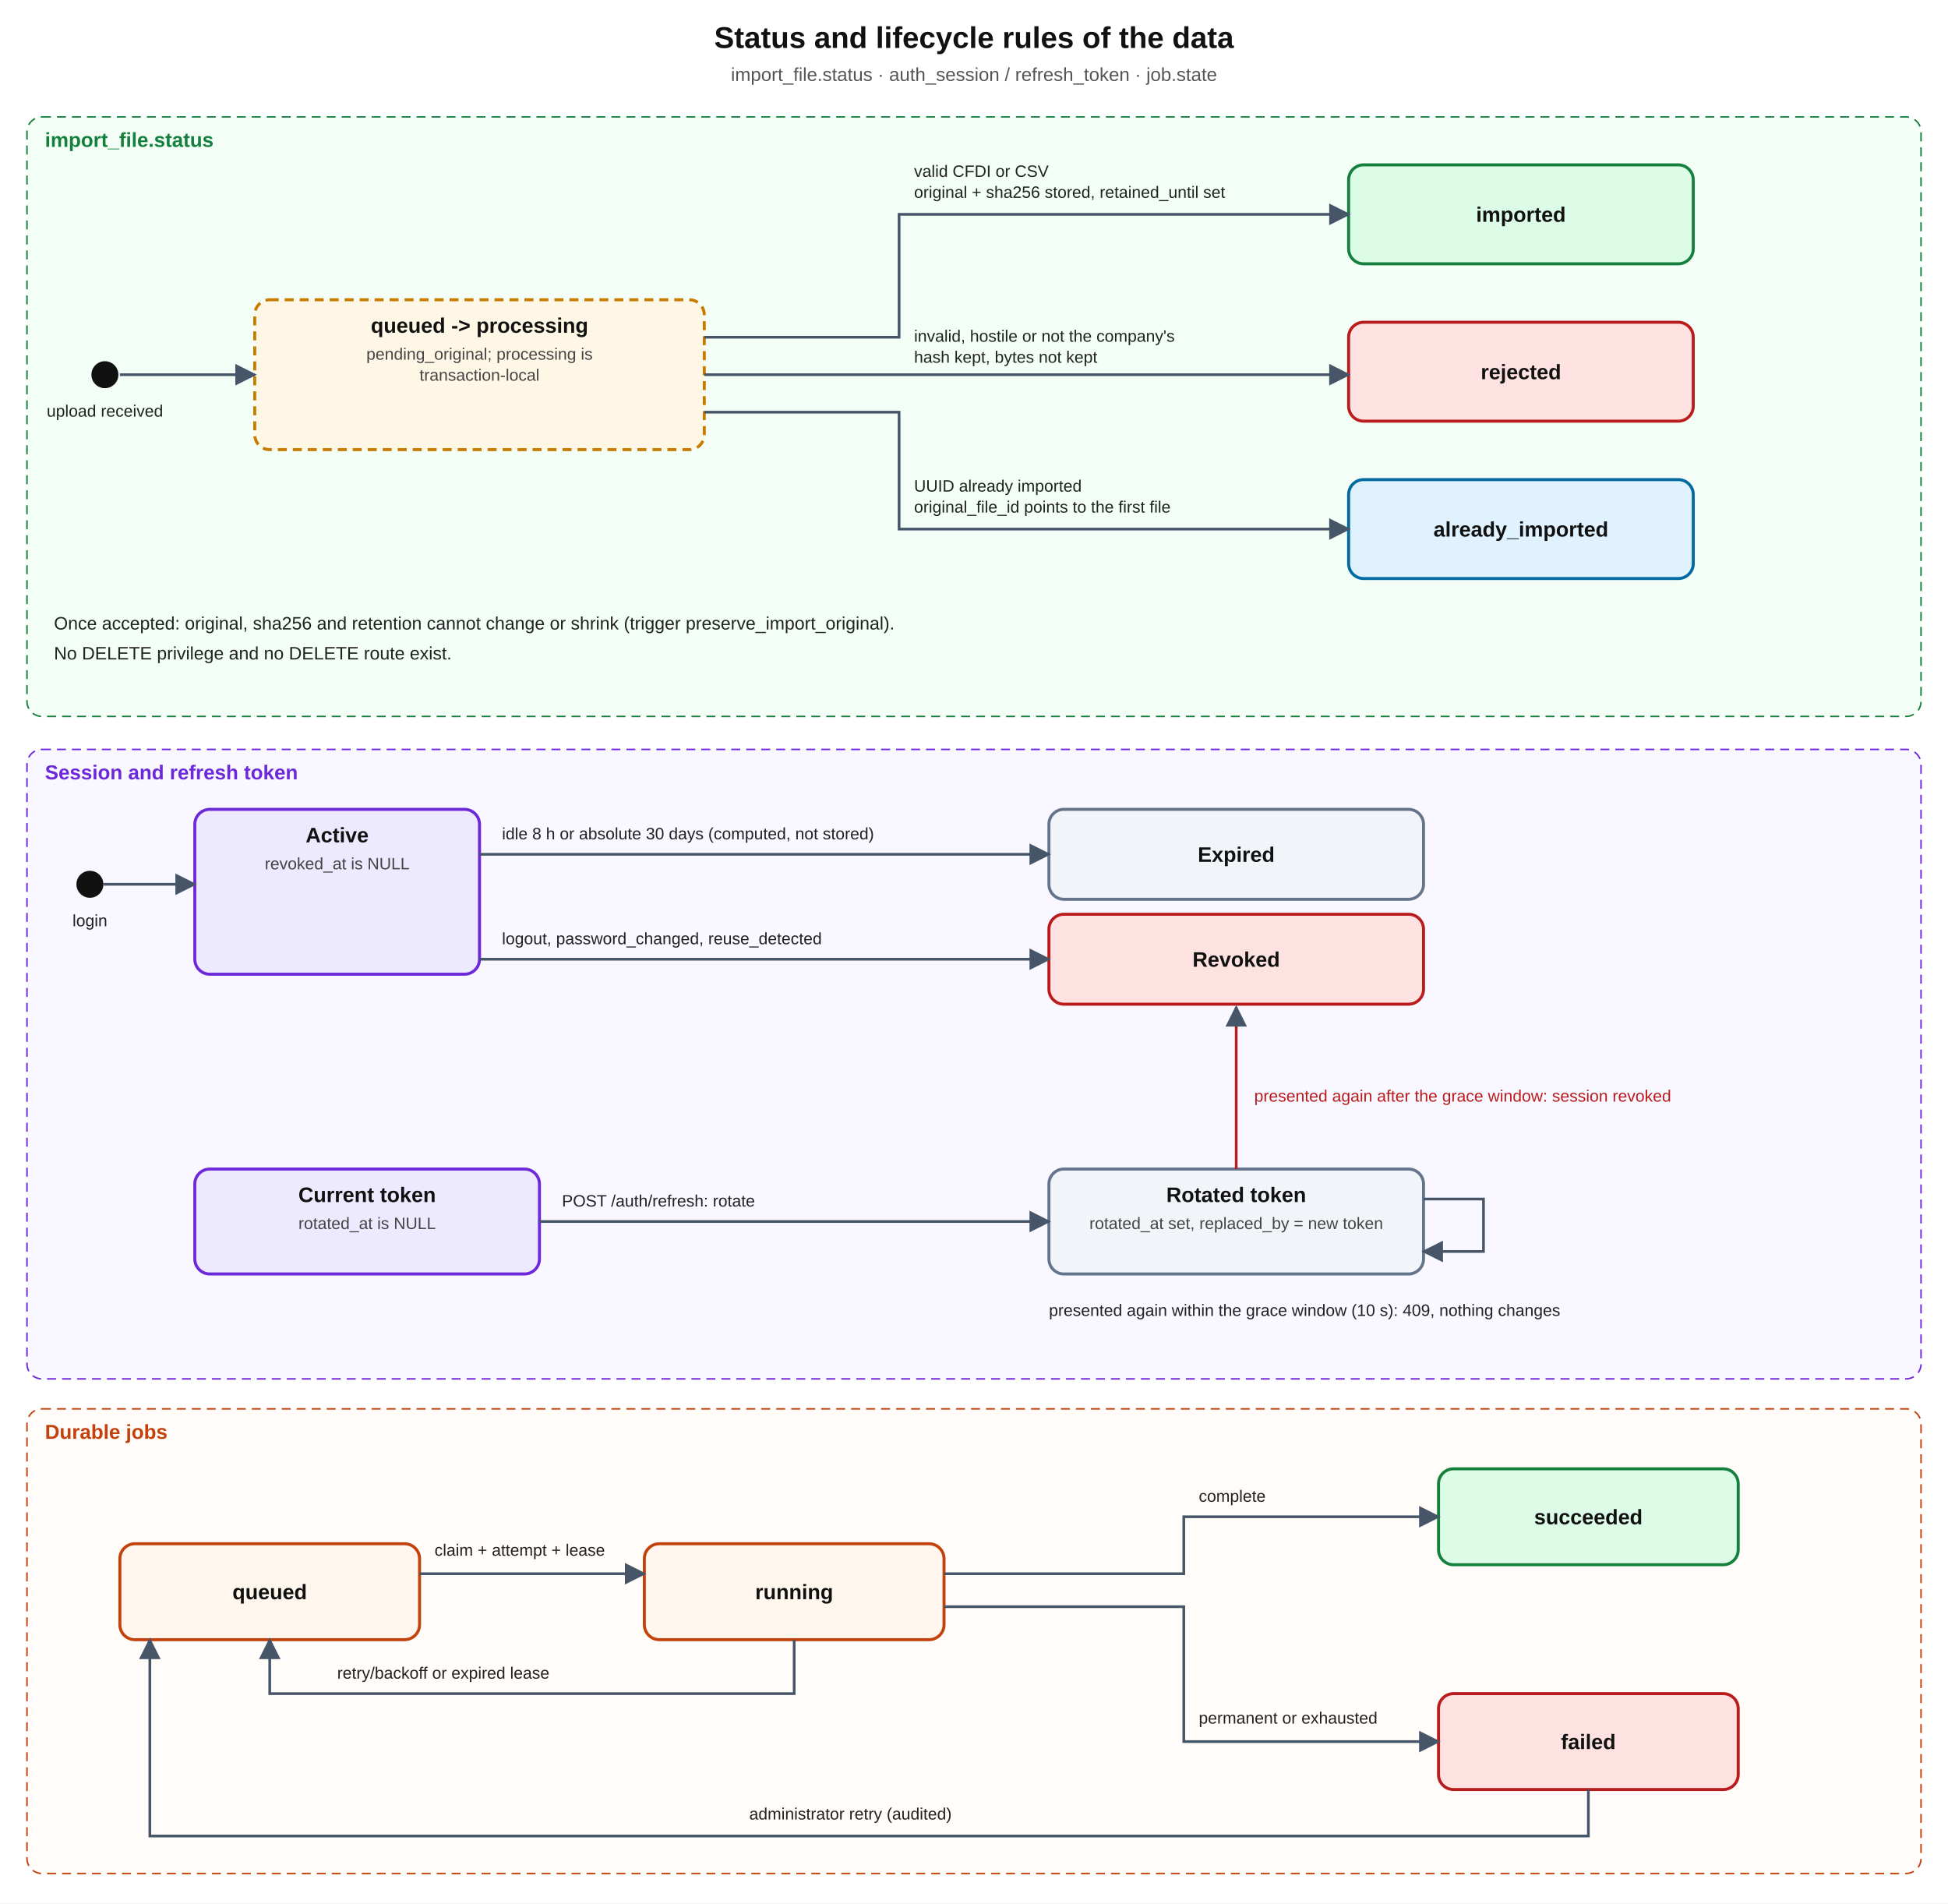
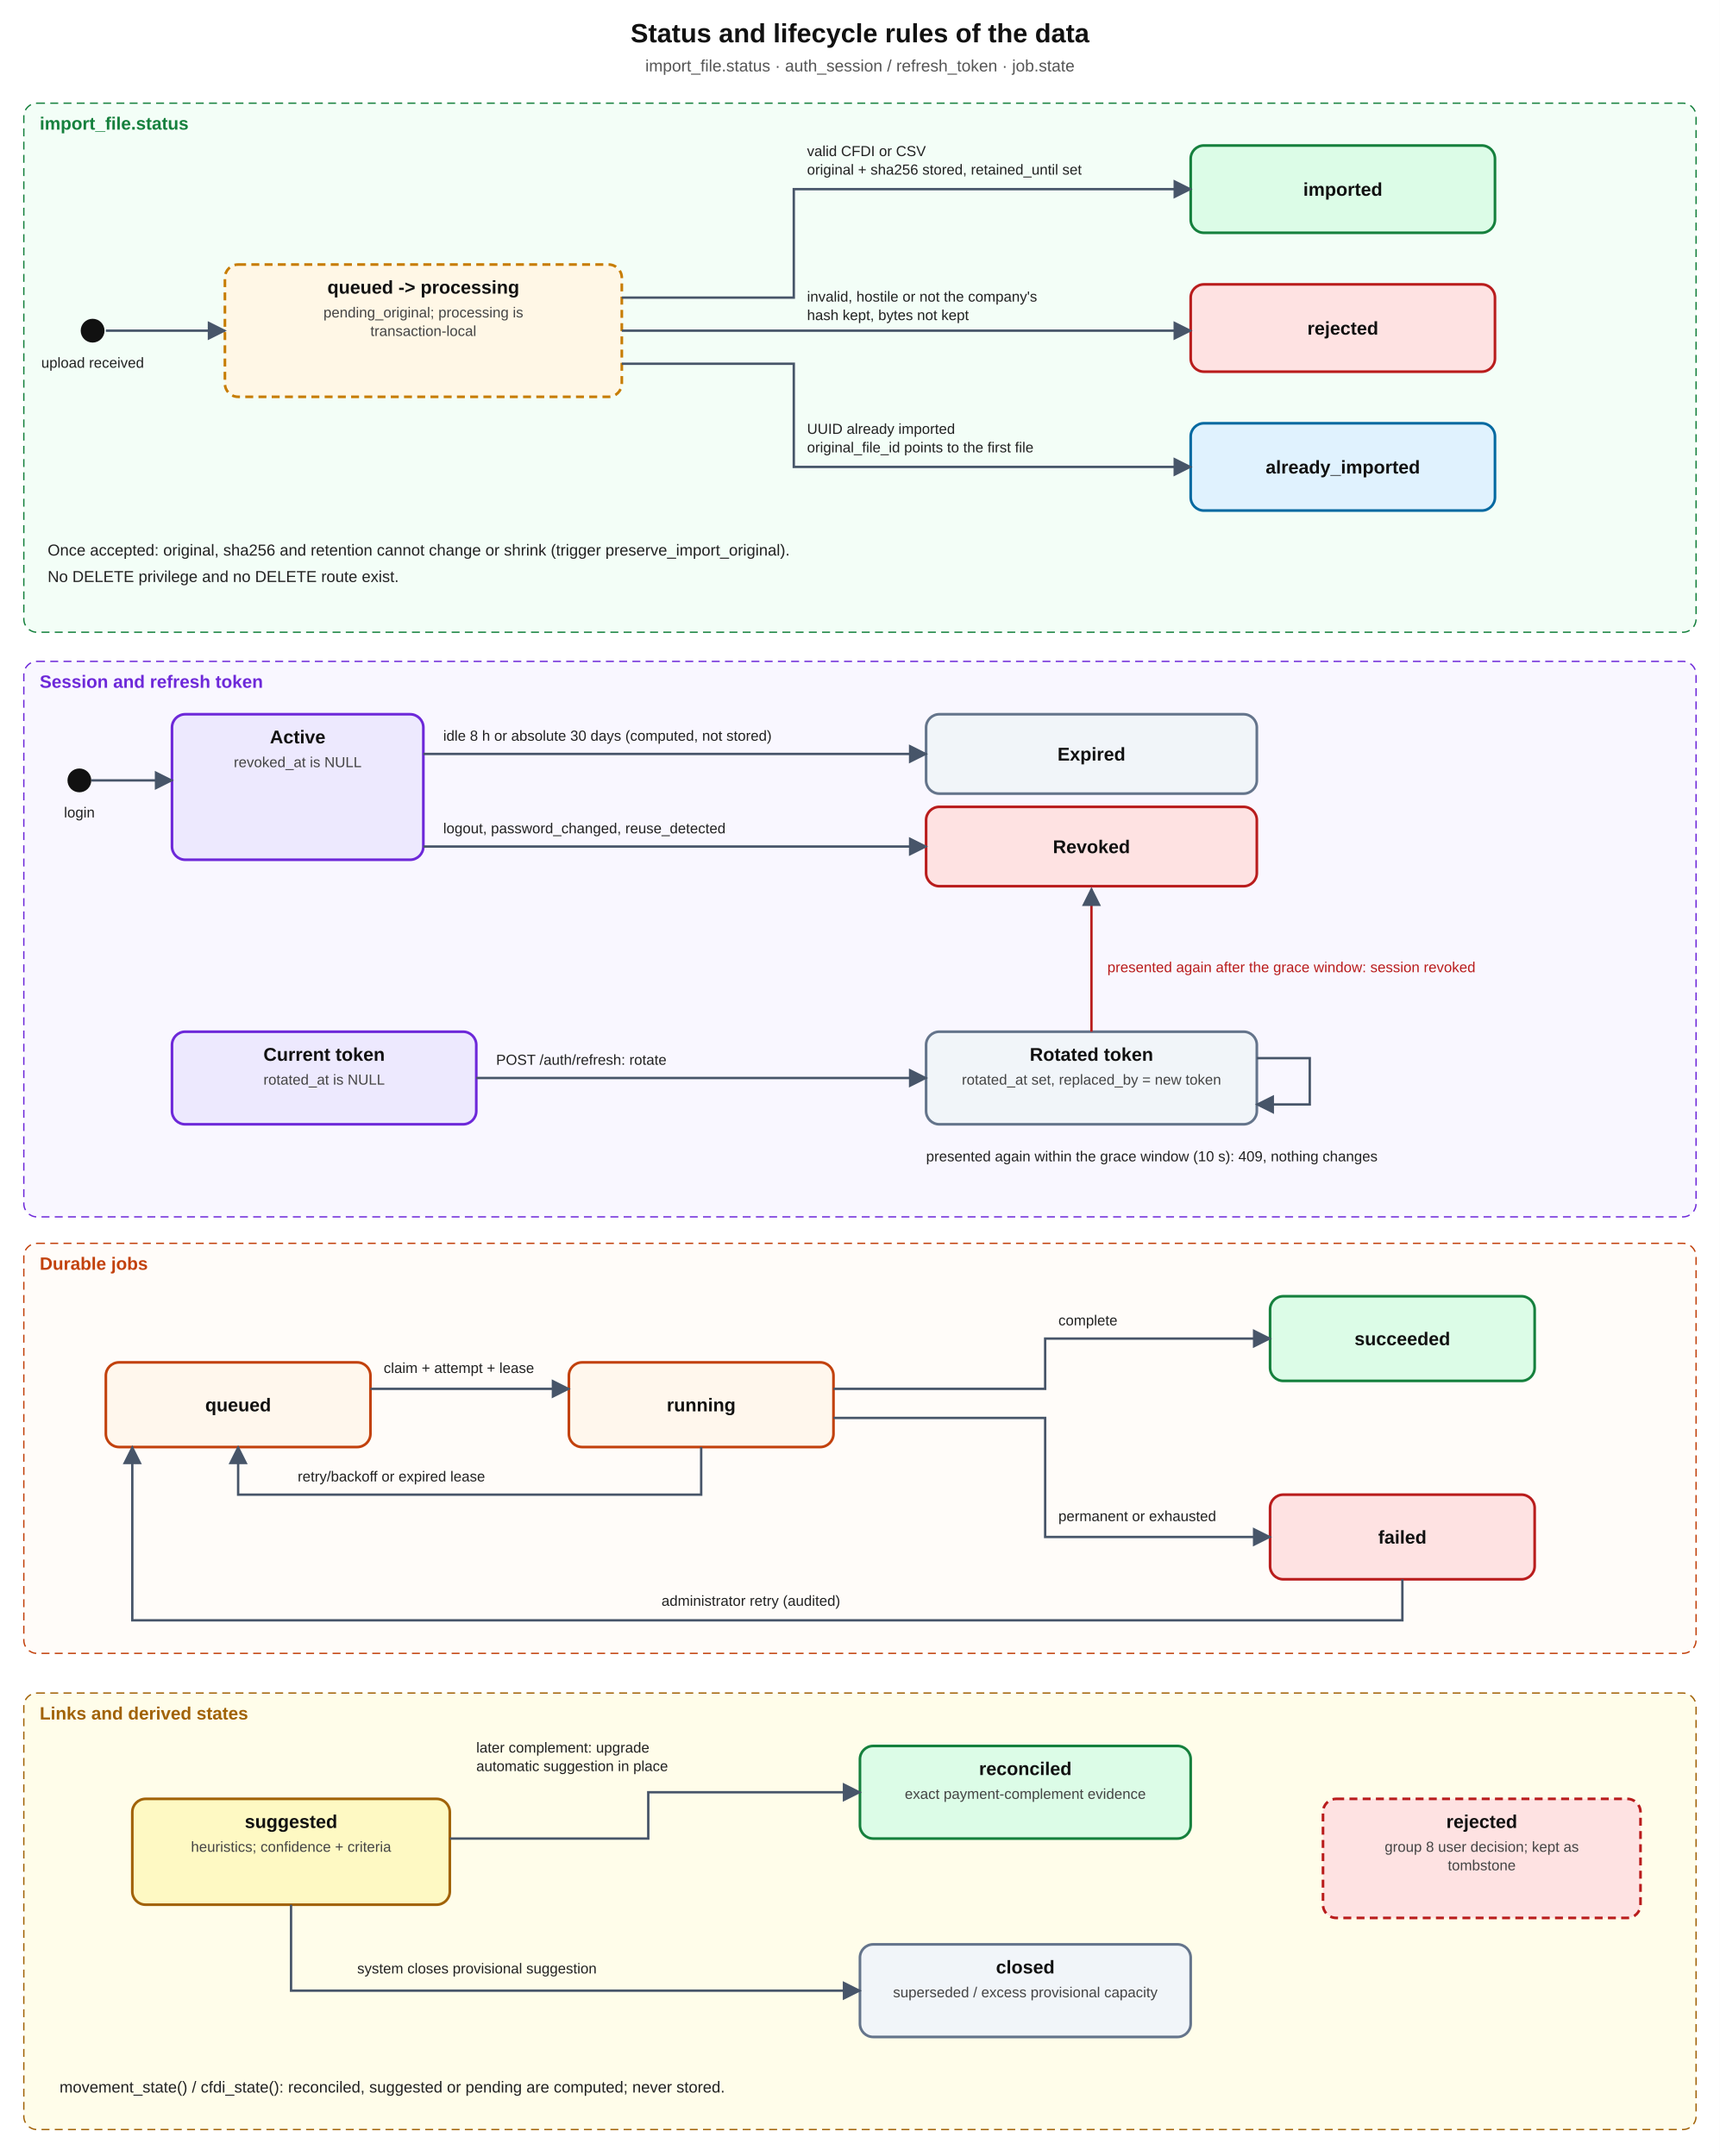
- <svg xmlns="http://www.w3.org/2000/svg" width="1300" height="1270" viewBox="0 0 1300 1270" font-family="Liberation Sans, Arial, sans-serif">
-   <rect width="1300" height="1270" fill="#fff" />
+ <svg xmlns="http://www.w3.org/2000/svg" width="1300" height="1630" viewBox="0 0 1300 1630" font-family="Liberation Sans, Arial, sans-serif">
+   <rect width="1300" height="1630" fill="#fff" />
  <text x="650.0" y="32" text-anchor="middle" font-size="20" font-weight="bold" fill="#111">Status and lifecycle rules of the data</text>
  <text x="650.0" y="54" text-anchor="middle" font-size="12.5" fill="#555">import_file.status · auth_session / refresh_token · job.state</text>
  <defs>
    <marker id="arr" viewBox="0 0 10 10" refX="9" refY="5" markerWidth="8" markerHeight="8" orient="auto-start-reverse">
      <path d="M0 0 L10 5 L0 10 z" fill="#475569" />
    </marker>
  </defs>
  <rect x="18" y="78" width="1264" height="400" rx="10" fill="#dcfce7" fill-opacity="0.35" stroke="#15803d" stroke-dasharray="6 4" />
  <text x="30" y="98" font-size="13.5" font-weight="bold" fill="#15803d">import_file.status</text>
  <circle cx="70" cy="250" r="9" fill="#111" />
  <text x="70" y="278" text-anchor="middle" font-size="11" fill="#222">upload received</text>
  <rect x="170" y="200" width="300" height="100" rx="10" fill="#fff7e6" stroke="#c77c00" stroke-width="2" stroke-dasharray="6 4" />
  <text x="320.0" y="222" text-anchor="middle" font-size="14" font-weight="bold" fill="#111">queued -&gt; processing</text>
  <text x="320.0" y="240" text-anchor="middle" font-size="11" fill="#444">pending_original; processing is</text>
  <text x="320.0" y="254" text-anchor="middle" font-size="11" fill="#444">transaction-local</text>
  <path d="M80 250 L170 250" fill="none" stroke="#475569" stroke-width="1.8" marker-end="url(#arr)" />
  <rect x="900" y="110" width="230" height="66" rx="10" fill="#dcfce7" stroke="#15803d" stroke-width="2" />
  <text x="1015.0" y="148.0" text-anchor="middle" font-size="14" font-weight="bold" fill="#111">imported</text>
  <rect x="900" y="215" width="230" height="66" rx="10" fill="#fee2e2" stroke="#b91c1c" stroke-width="2" />
  <text x="1015.0" y="253.0" text-anchor="middle" font-size="14" font-weight="bold" fill="#111">rejected</text>
  <rect x="900" y="320" width="230" height="66" rx="10" fill="#e0f2fe" stroke="#0369a1" stroke-width="2" />
  <text x="1015.0" y="358.0" text-anchor="middle" font-size="14" font-weight="bold" fill="#111">already_imported</text>
  <path d="M470 225 L600 225 L600 143 L900 143" fill="none" stroke="#475569" stroke-width="1.8" marker-end="url(#arr)" />
  <text x="610" y="118" font-size="11" fill="#222" text-anchor="start">valid CFDI or CSV</text>
  <text x="610" y="132" font-size="11" fill="#222" text-anchor="start">original + sha256 stored, retained_until set</text>
  <path d="M470 250 L900 250" fill="none" stroke="#475569" stroke-width="1.8" marker-end="url(#arr)" />
  <text x="610" y="228" font-size="11" fill="#222" text-anchor="start">invalid, hostile or not the company's</text>
  <text x="610" y="242" font-size="11" fill="#222" text-anchor="start">hash kept, bytes not kept</text>
  <path d="M470 275 L600 275 L600 353 L900 353" fill="none" stroke="#475569" stroke-width="1.8" marker-end="url(#arr)" />
  <text x="610" y="328" font-size="11" fill="#222" text-anchor="start">UUID already imported</text>
  <text x="610" y="342" font-size="11" fill="#222" text-anchor="start">original_file_id points to the first file</text>
  <text x="36" y="420" font-size="12" fill="#222">Once accepted: original, sha256 and retention cannot change or shrink (trigger preserve_import_original).</text>
  <text x="36" y="440" font-size="12" fill="#222">No DELETE privilege and no DELETE route exist.</text>
  <rect x="18" y="500" width="1264" height="420" rx="10" fill="#ede9fe" fill-opacity="0.35" stroke="#6d28d9" stroke-dasharray="6 4" />
  <text x="30" y="520" font-size="13.5" font-weight="bold" fill="#6d28d9">Session and refresh token</text>
  <circle cx="60" cy="590" r="9" fill="#111" />
  <text x="60" y="618" text-anchor="middle" font-size="11" fill="#222">login</text>
  <rect x="130" y="540" width="190" height="110" rx="10" fill="#ede9fe" stroke="#6d28d9" stroke-width="2" />
  <text x="225.0" y="562" text-anchor="middle" font-size="14" font-weight="bold" fill="#111">Active</text>
  <text x="225.0" y="580" text-anchor="middle" font-size="11" fill="#444">revoked_at is NULL</text>
  <path d="M69 590 L130 590" fill="none" stroke="#475569" stroke-width="1.8" marker-end="url(#arr)" />
  <rect x="700" y="540" width="250" height="60" rx="10" fill="#f1f5f9" stroke="#64748b" stroke-width="2" />
  <text x="825.0" y="575.0" text-anchor="middle" font-size="14" font-weight="bold" fill="#111">Expired</text>
  <rect x="700" y="610" width="250" height="60" rx="10" fill="#fee2e2" stroke="#b91c1c" stroke-width="2" />
  <text x="825.0" y="645.0" text-anchor="middle" font-size="14" font-weight="bold" fill="#111">Revoked</text>
  <path d="M320 570 L700 570" fill="none" stroke="#475569" stroke-width="1.8" marker-end="url(#arr)" />
  <text x="335" y="560" font-size="11" fill="#222" text-anchor="start">idle 8 h or absolute 30 days (computed, not stored)</text>
  <path d="M320 640 L700 640" fill="none" stroke="#475569" stroke-width="1.8" marker-end="url(#arr)" />
  <text x="335" y="630" font-size="11" fill="#222" text-anchor="start">logout, password_changed, reuse_detected</text>
  <rect x="130" y="780" width="230" height="70" rx="10" fill="#ede9fe" stroke="#6d28d9" stroke-width="2" />
  <text x="245.0" y="802" text-anchor="middle" font-size="14" font-weight="bold" fill="#111">Current token</text>
  <text x="245.0" y="820" text-anchor="middle" font-size="11" fill="#444">rotated_at is NULL</text>
  <rect x="700" y="780" width="250" height="70" rx="10" fill="#f1f5f9" stroke="#64748b" stroke-width="2" />
  <text x="825.0" y="802" text-anchor="middle" font-size="14" font-weight="bold" fill="#111">Rotated token</text>
  <text x="825.0" y="820" text-anchor="middle" font-size="11" fill="#444">rotated_at set, replaced_by = new token</text>
  <path d="M360 815 L700 815" fill="none" stroke="#475569" stroke-width="1.8" marker-end="url(#arr)" />
  <text x="375" y="805" font-size="11" fill="#222" text-anchor="start">POST /auth/refresh: rotate</text>
  <path d="M950 800 L990 800 L990 835 L950 835" fill="none" stroke="#475569" stroke-width="1.8" marker-end="url(#arr)" />
  <text x="700" y="878" font-size="11" fill="#222">presented again within the grace window (10 s): 409, nothing changes</text>
  <path d="M825 780 L825 672" fill="none" stroke="#b91c1c" stroke-width="1.8" marker-end="url(#arr)" />
  <text x="837" y="735" font-size="11" fill="#b91c1c">presented again after the grace window: session revoked</text>
  <rect x="18" y="940" width="1264" height="310" rx="10" fill="#fff7ed" fill-opacity="0.35" stroke="#c2410c" stroke-dasharray="6 4" />
  <text x="30" y="960" font-size="13.5" font-weight="bold" fill="#c2410c">Durable jobs</text>
  <rect x="80" y="1030" width="200" height="64" rx="10" fill="#fff7ed" stroke="#c2410c" stroke-width="2" />
  <text x="180.0" y="1067.0" text-anchor="middle" font-size="14" font-weight="bold" fill="#111">queued</text>
  <rect x="430" y="1030" width="200" height="64" rx="10" fill="#fff7ed" stroke="#c2410c" stroke-width="2" />
  <text x="530.0" y="1067.0" text-anchor="middle" font-size="14" font-weight="bold" fill="#111">running</text>
  <rect x="960" y="980" width="200" height="64" rx="10" fill="#dcfce7" stroke="#15803d" stroke-width="2" />
  <text x="1060.0" y="1017.0" text-anchor="middle" font-size="14" font-weight="bold" fill="#111">succeeded</text>
  <rect x="960" y="1130" width="200" height="64" rx="10" fill="#fee2e2" stroke="#b91c1c" stroke-width="2" />
  <text x="1060.0" y="1167.0" text-anchor="middle" font-size="14" font-weight="bold" fill="#111">failed</text>
  <path d="M280 1050 L430 1050" fill="none" stroke="#475569" stroke-width="1.8" marker-end="url(#arr)" />
  <text x="290" y="1038" font-size="11" fill="#222" text-anchor="start">claim + attempt + lease</text>
  <path d="M630 1050 L790 1050 L790 1012 L960 1012" fill="none" stroke="#475569" stroke-width="1.8" marker-end="url(#arr)" />
  <text x="800" y="1002" font-size="11" fill="#222" text-anchor="start">complete</text>
  <path d="M630 1072 L790 1072 L790 1162 L960 1162" fill="none" stroke="#475569" stroke-width="1.8" marker-end="url(#arr)" />
  <text x="800" y="1150" font-size="11" fill="#222" text-anchor="start">permanent or exhausted</text>
  <path d="M530 1094 L530 1130 L180 1130 L180 1094" fill="none" stroke="#475569" stroke-width="1.8" marker-end="url(#arr)" />
  <text x="225" y="1120" font-size="11" fill="#222" text-anchor="start">retry/backoff or expired lease</text>
  <path d="M1060 1194 L1060 1225 L100 1225 L100 1094" fill="none" stroke="#475569" stroke-width="1.8" marker-end="url(#arr)" />
  <text x="500" y="1214" font-size="11" fill="#222" text-anchor="start">administrator retry (audited)</text>
+   <rect x="18" y="1280" width="1264" height="330" rx="10" fill="#fef9c3" fill-opacity="0.35" stroke="#a16207" stroke-dasharray="6 4" />
+   <text x="30" y="1300" font-size="13.5" font-weight="bold" fill="#a16207">Links and derived states</text>
+   <rect x="100" y="1360" width="240" height="80" rx="10" fill="#fef9c3" stroke="#a16207" stroke-width="2" />
+   <text x="220.0" y="1382" text-anchor="middle" font-size="14" font-weight="bold" fill="#111">suggested</text>
+   <text x="220.0" y="1400" text-anchor="middle" font-size="11" fill="#444">heuristics; confidence + criteria</text>
+   <rect x="650" y="1320" width="250" height="70" rx="10" fill="#dcfce7" stroke="#15803d" stroke-width="2" />
+   <text x="775.0" y="1342" text-anchor="middle" font-size="14" font-weight="bold" fill="#111">reconciled</text>
+   <text x="775.0" y="1360" text-anchor="middle" font-size="11" fill="#444">exact payment-complement evidence</text>
+   <rect x="650" y="1470" width="250" height="70" rx="10" fill="#f1f5f9" stroke="#64748b" stroke-width="2" />
+   <text x="775.0" y="1492" text-anchor="middle" font-size="14" font-weight="bold" fill="#111">closed</text>
+   <text x="775.0" y="1510" text-anchor="middle" font-size="11" fill="#444">superseded / excess provisional capacity</text>
+   <rect x="1000" y="1360" width="240" height="90" rx="10" fill="#fee2e2" stroke="#b91c1c" stroke-width="2" stroke-dasharray="6 4" />
+   <text x="1120.0" y="1382" text-anchor="middle" font-size="14" font-weight="bold" fill="#111">rejected</text>
+   <text x="1120.0" y="1400" text-anchor="middle" font-size="11" fill="#444">group 8 user decision; kept as</text>
+   <text x="1120.0" y="1414" text-anchor="middle" font-size="11" fill="#444">tombstone</text>
+   <path d="M340 1390 L490 1390 L490 1355 L650 1355" fill="none" stroke="#475569" stroke-width="1.8" marker-end="url(#arr)" />
+   <text x="360" y="1325" font-size="11" fill="#222" text-anchor="start">later complement: upgrade</text>
+   <text x="360" y="1339" font-size="11" fill="#222" text-anchor="start">automatic suggestion in place</text>
+   <path d="M220 1440 L220 1505 L650 1505" fill="none" stroke="#475569" stroke-width="1.8" marker-end="url(#arr)" />
+   <text x="270" y="1492" font-size="11" fill="#222" text-anchor="start">system closes provisional suggestion</text>
+   <text x="45" y="1582" font-size="12" fill="#222">movement_state() / cfdi_state(): reconciled, suggested or pending are computed; never stored.</text>
</svg>
